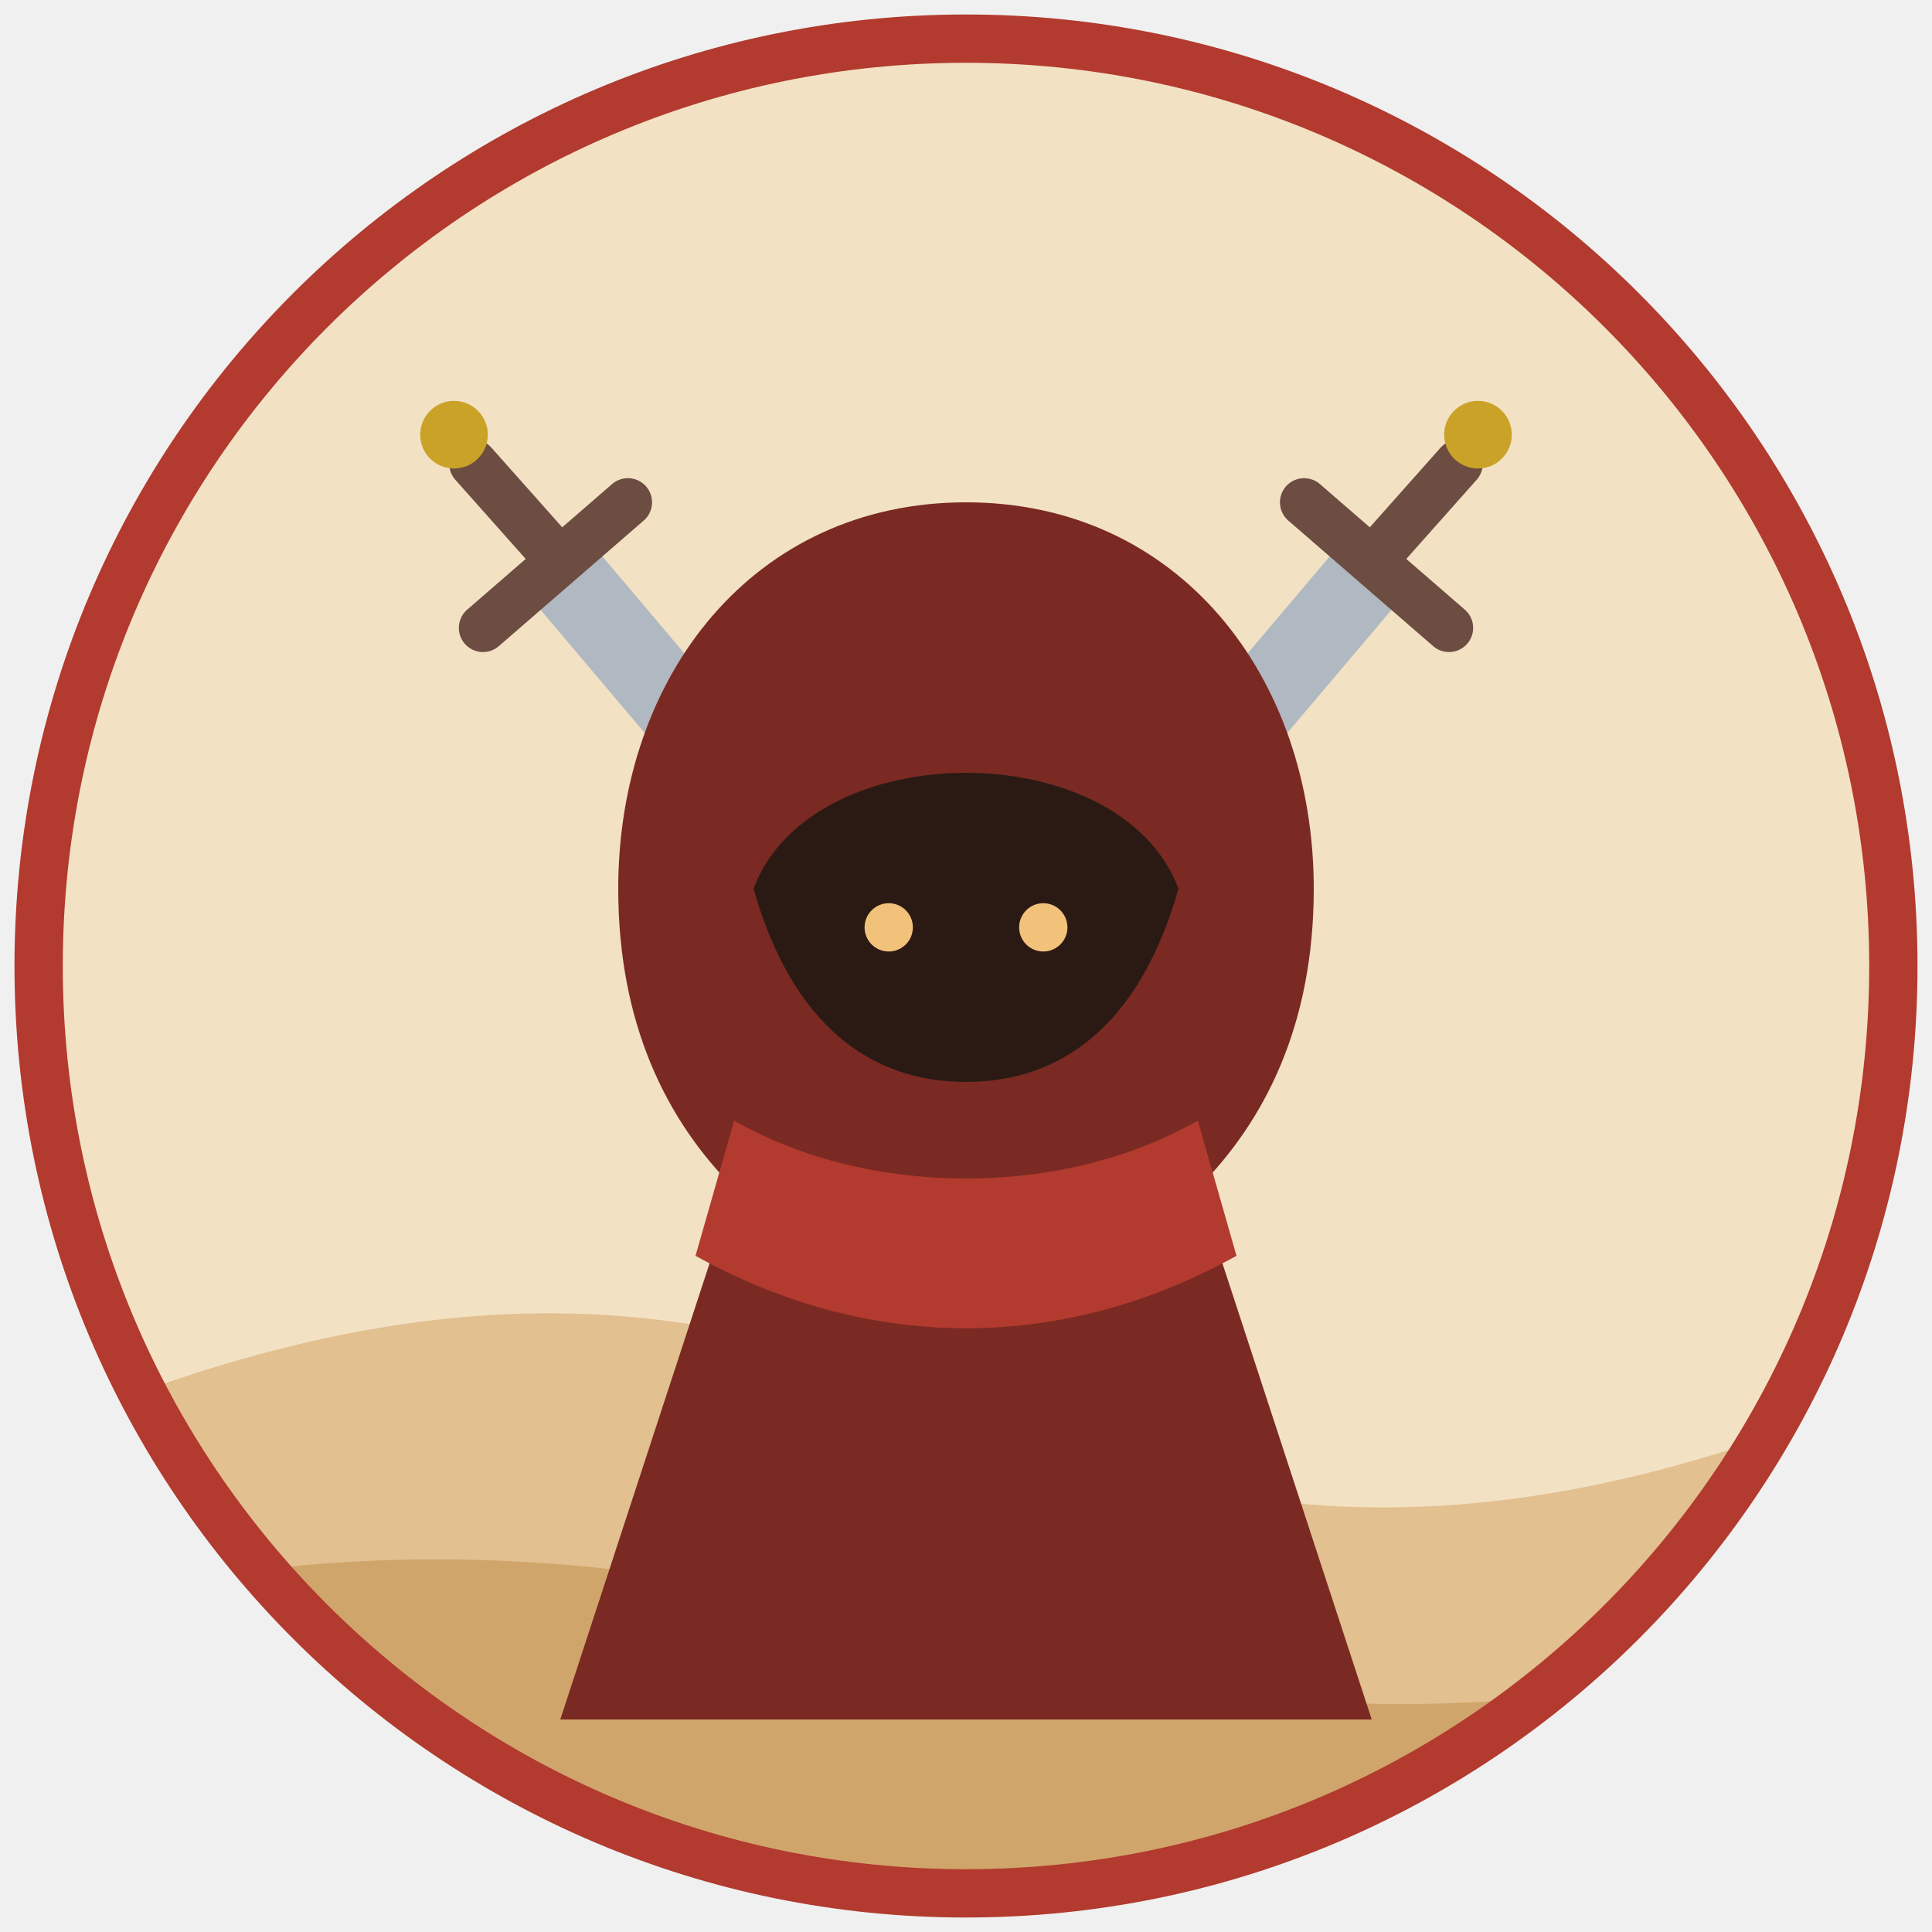
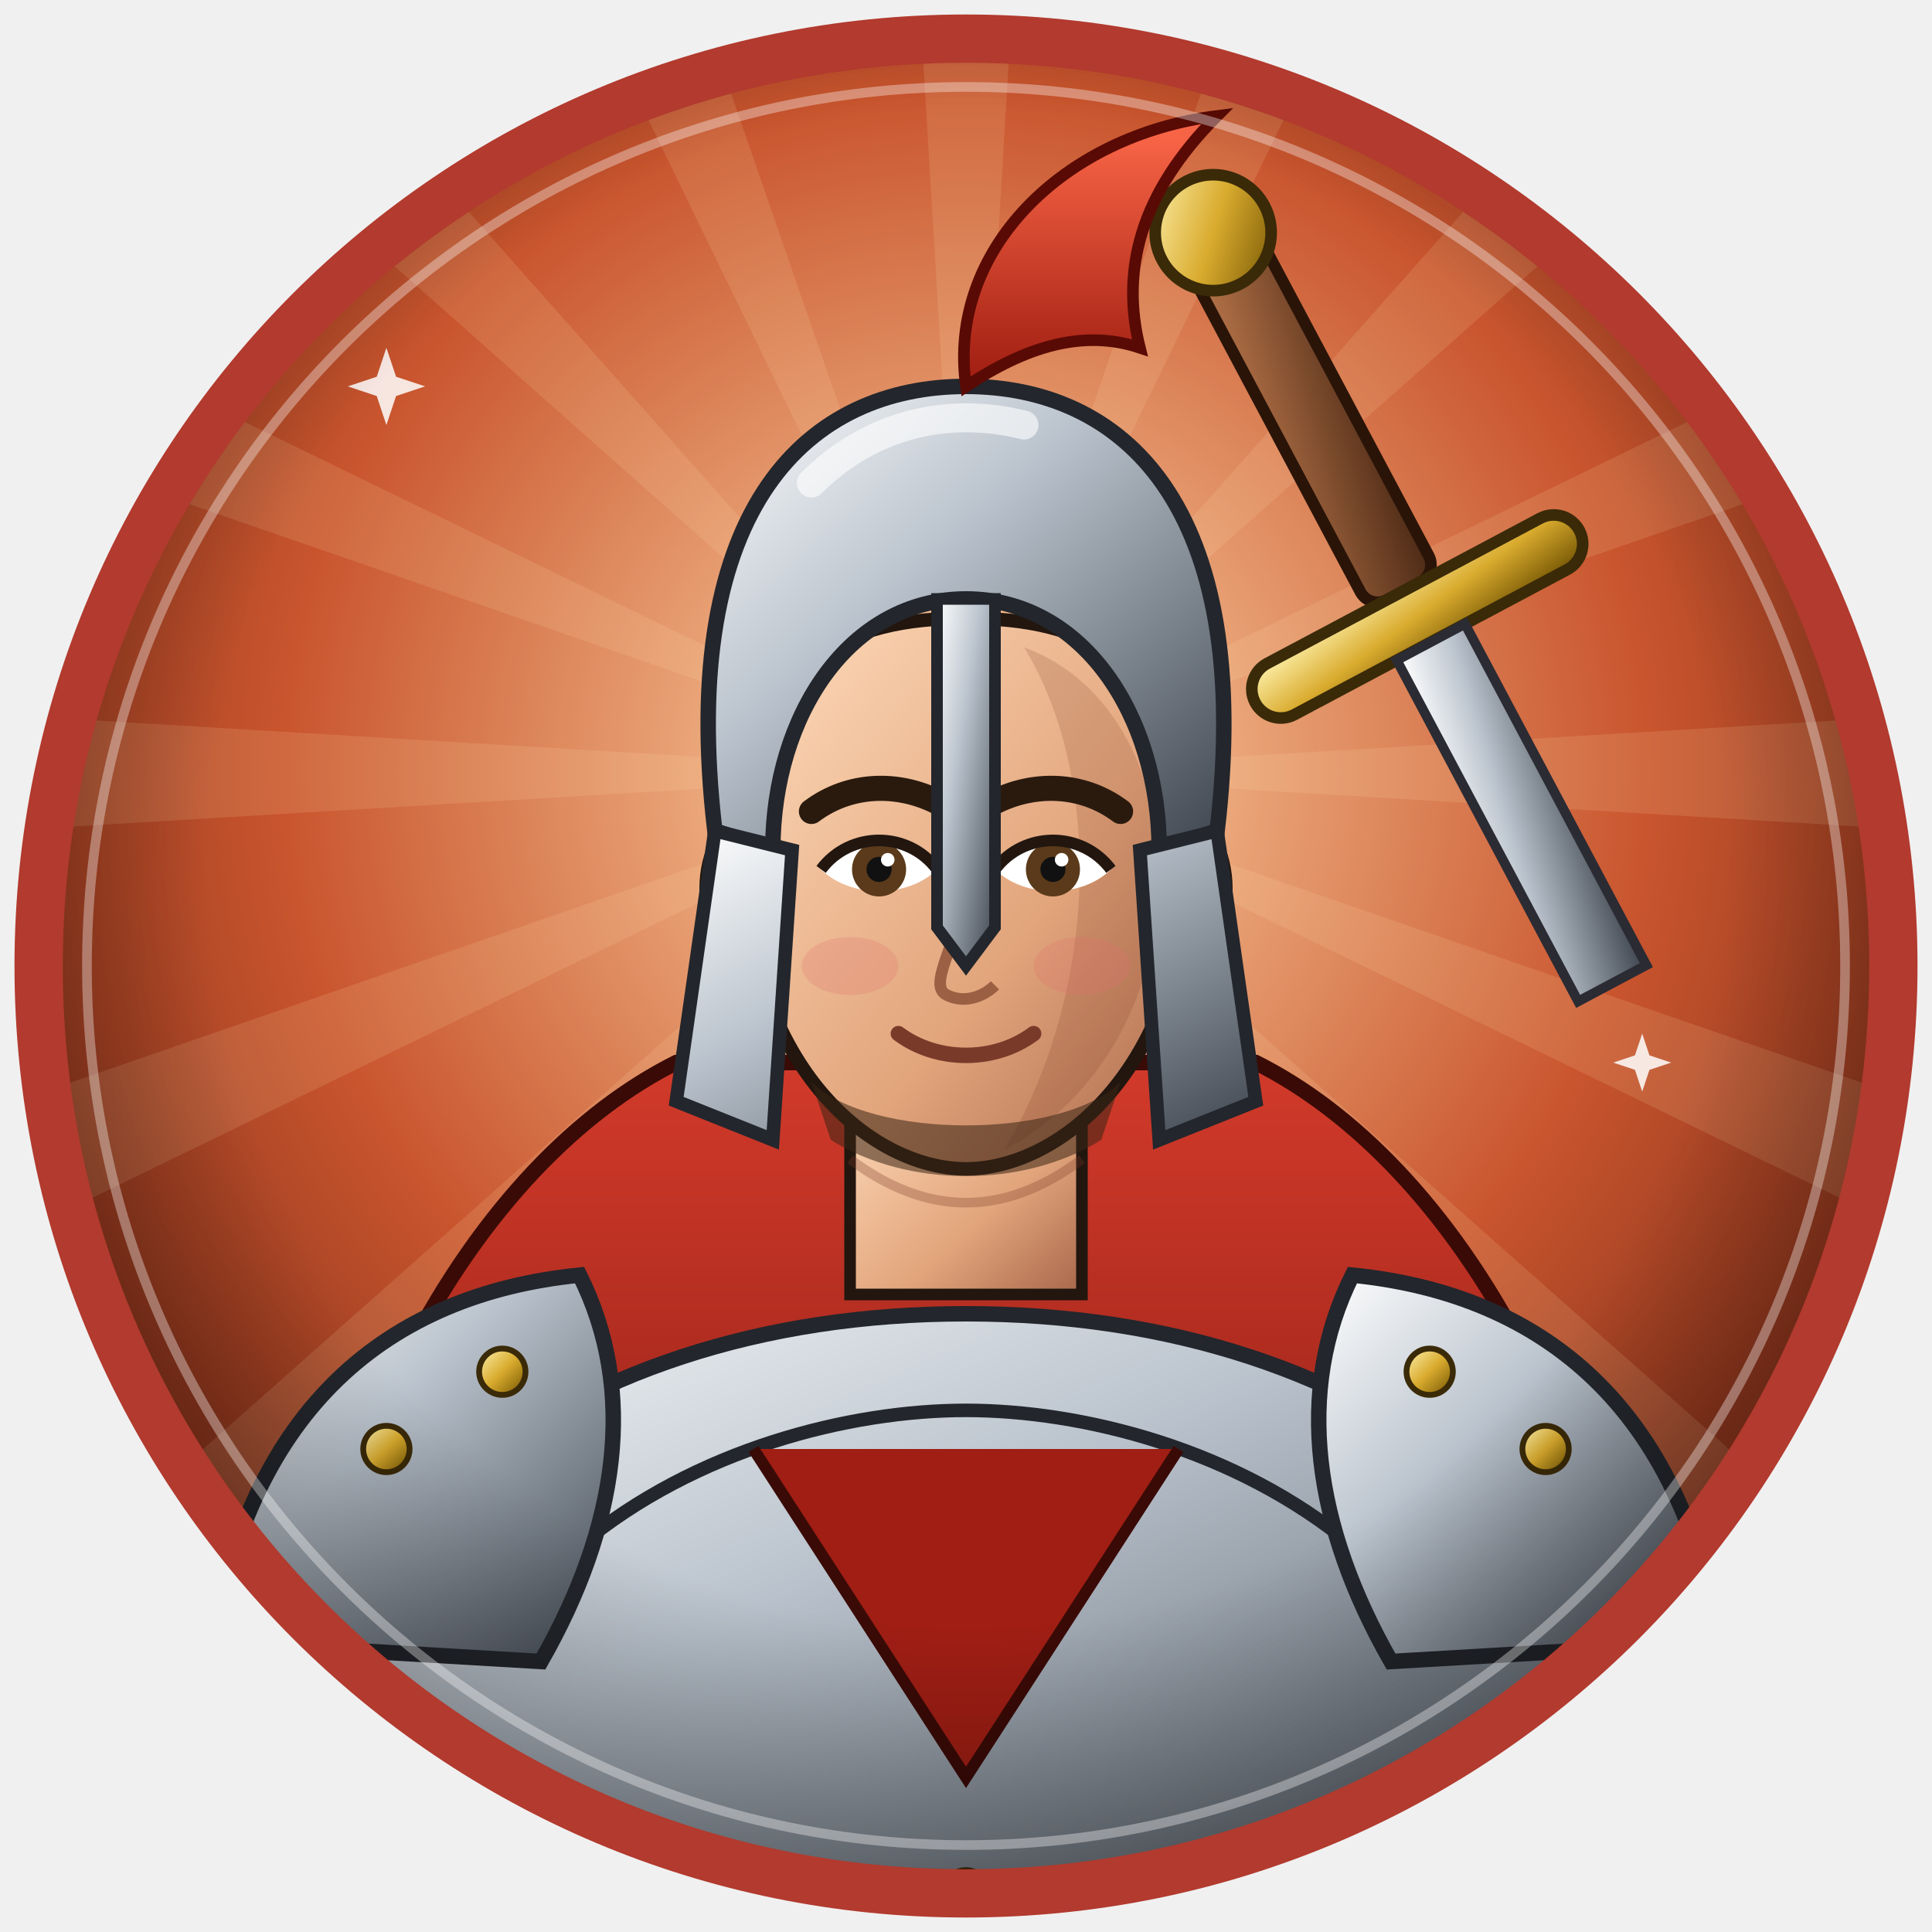
- <svg xmlns="http://www.w3.org/2000/svg" viewBox="0 0 200 200" role="img" aria-label="Wędrowiec Wydm">
+ <svg xmlns="http://www.w3.org/2000/svg" viewBox="0 0 200 200" role="img" aria-label="Wojownik">
  <defs>
    <clipPath id="round">
      <circle cx="100" cy="100" r="96" />
    </clipPath>
+     <radialGradient id="bg" cx="50%" cy="40%" r="70%">
+       <stop offset="0" stop-color="#ffd9a8" />
+       <stop offset=".5" stop-color="#c9552e" />
+       <stop offset="1" stop-color="#4a120a" />
+     </radialGradient>
+     <radialGradient id="halo" cx="50%" cy="50%" r="50%">
+       <stop offset="0" stop-color="#fff" stop-opacity=".8" />
+       <stop offset="1" stop-color="#fff" stop-opacity="0" />
+     </radialGradient>
+     <linearGradient id="skin" x1="0" y1="0" x2="1" y2="1">
+       <stop offset="0" stop-color="#ffdcbc" />
+       <stop offset=".6" stop-color="#e2a57c" />
+       <stop offset="1" stop-color="#a8664a" />
+     </linearGradient>
+     <linearGradient id="pale" x1="0" y1="0" x2="1" y2="1">
+       <stop offset="0" stop-color="#f6eef4" />
+       <stop offset=".6" stop-color="#d3c2d6" />
+       <stop offset="1" stop-color="#8f7a98" />
+     </linearGradient>
+     <linearGradient id="steel" x1="0" y1="0" x2="1" y2="1">
+       <stop offset="0" stop-color="#ffffff" />
+       <stop offset=".4" stop-color="#b9c2cc" />
+       <stop offset="1" stop-color="#3d444d" />
+     </linearGradient>
+     <linearGradient id="gold" x1="0" y1="0" x2="1" y2="1">
+       <stop offset="0" stop-color="#fff3b0" />
+       <stop offset=".5" stop-color="#d9ab2e" />
+       <stop offset="1" stop-color="#6e5000" />
+     </linearGradient>
+     <linearGradient id="brass" x1="0" y1="0" x2="1" y2="1">
+       <stop offset="0" stop-color="#ffe6a8" />
+       <stop offset=".5" stop-color="#c08a2e" />
+       <stop offset="1" stop-color="#5e3d08" />
+     </linearGradient>
+     <linearGradient id="leather" x1="0" y1="0" x2="1" y2="1">
+       <stop offset="0" stop-color="#b8754a" />
+       <stop offset="1" stop-color="#4a2814" />
+     </linearGradient>
+     <linearGradient id="wood" x1="0" y1="0" x2="1" y2="0">
+       <stop offset="0" stop-color="#d49a62" />
+       <stop offset="1" stop-color="#5e3418" />
+     </linearGradient>
+     <radialGradient id="vignette" cx="50%" cy="45%" r="60%">
+       <stop offset=".65" stop-color="#000" stop-opacity="0" />
+       <stop offset="1" stop-color="#000" stop-opacity=".5" />
+     </radialGradient>
+     <linearGradient id="cape" x1="0" y1="0" x2="0" y2="1">
+       <stop offset="0" stop-color="#d23a2a" />
+       <stop offset="1" stop-color="#6e120c" />
+     </linearGradient>
+     <linearGradient id="plume" x1="0" y1="0" x2="0" y2="1">
+       <stop offset="0" stop-color="#ff6a4a" />
+       <stop offset="1" stop-color="#9e1c10" />
+     </linearGradient>
  </defs>
-   <circle cx="100" cy="100" r="98" fill="#b23a2e" />
  <g clip-path="url(#round)">
-     <circle cx="100" cy="100" r="96" fill="#f3e1c4" />
-     <path d="M0 150c40-18 70-18 100-4s60 14 100-4v58H0z" fill="#e2c08f" />
-     <path d="M0 168c35-10 65-8 100 2s70 8 100-4v34H0z" fill="#d0a56c" />
-     <path d="M55 62l6-6 66 78-6 6z" fill="#b0b8c1" />
-     <path d="M145 62l-6-6-66 78 6 6z" fill="#b0b8c1" />
-     <g stroke="#6d4c41" stroke-width="5" stroke-linecap="round">
-       <path d="M50 65l15-13M150 65l-15-13" />
-       <path d="M57 57l-8-9M143 57l8-9" />
+     <rect width="200" height="200" fill="url(#bg)" />
+     <path d="M100 80L259.7 70.4L259.7 89.6Z" fill="#ffe0b0" opacity="0.14" />
+     <path d="M100 80L251.2 132.3L243.9 150Z" fill="#ffe0b0" opacity="0.14" />
+     <path d="M100 80L219.7 186.1L206.1 199.7Z" fill="#ffe0b0" opacity="0.14" />
+     <path d="M100 80L170 223.9L152.3 231.2Z" fill="#ffe0b0" opacity="0.14" />
+     <path d="M100 80L109.6 239.7L90.4 239.7Z" fill="#ffe0b0" opacity="0.14" />
+     <path d="M100 80L47.7 231.2L30 223.9Z" fill="#ffe0b0" opacity="0.14" />
+     <path d="M100 80L-6.1 199.7L-19.7 186.1Z" fill="#ffe0b0" opacity="0.14" />
+     <path d="M100 80L-43.9 150L-51.2 132.3Z" fill="#ffe0b0" opacity="0.14" />
+     <path d="M100 80L-59.7 89.6L-59.7 70.4Z" fill="#ffe0b0" opacity="0.14" />
+     <path d="M100 80L-51.2 27.7L-43.9 10Z" fill="#ffe0b0" opacity="0.14" />
+     <path d="M100 80L-19.7 -26.1L-6.1 -39.7Z" fill="#ffe0b0" opacity="0.14" />
+     <path d="M100 80L30 -63.9L47.7 -71.2Z" fill="#ffe0b0" opacity="0.14" />
+     <path d="M100 80L90.4 -79.7L109.6 -79.7Z" fill="#ffe0b0" opacity="0.14" />
+     <path d="M100 80L152.3 -71.2L170 -63.9Z" fill="#ffe0b0" opacity="0.14" />
+     <path d="M100 80L206.1 -39.7L219.7 -26.1Z" fill="#ffe0b0" opacity="0.14" />
+     <path d="M100 80L243.9 10L251.2 27.7Z" fill="#ffe0b0" opacity="0.14" />
+     <path d="M28 200C30 150 50 120 70 110l60 0c20 10 40 40 42 90z" fill="url(#cape)" stroke="#3a0a06" stroke-width="1.6" />
+     <g transform="rotate(-28 150 70)">
+       <rect x="146" y="20" width="8" height="40" rx="2" fill="url(#leather)" stroke="#2a1408" stroke-width="1.2" />
+       <path d="M134 60h32a3 3 0 0 1 0 6h-32a3 3 0 0 1 0-6z" fill="url(#gold)" stroke="#3a2a08" stroke-width="1.2" />
+       <circle cx="150" cy="18" r="6" fill="url(#gold)" stroke="#3a2a08" stroke-width="1.2" />
+       <path d="M146 66h8v40h-8z" fill="url(#steel)" stroke="#2b2b33" stroke-width="1" />
    </g>
-     <circle cx="47" cy="45" r="3.5" fill="#c9a227" />
-     <circle cx="153" cy="45" r="3.5" fill="#c9a227" />
-     <path d="M100 52c-22 0-36 18-36 40 0 14 5 24 12 31l-18 55h84l-18-55c7-7 12-17 12-31 0-22-14-40-36-40z" fill="#7a2a22" />
-     <path d="M78 92c6-16 38-16 44 0-4 14-12 20-22 20s-18-6-22-20z" fill="#2b1a14" />
-     <path d="M76 116c14 8 34 8 48 0l4 14c-18 10-38 10-56 0z" fill="#b23a2e" />
-     <circle cx="92" cy="96" r="2.5" fill="#f3c27a" />
-     <circle cx="108" cy="96" r="2.5" fill="#f3c27a" />
+     <path d="M22 204C26 160 58 136 100 136s74 24 78 68z" fill="url(#steel)" stroke="#23262c" stroke-width="1.6" />
+     <path d="M60 160c12-10 28-14 40-14s28 4 40 14" stroke="#23262c" stroke-width="1.4" fill="none" />
+     <path d="M78 150l22 34 22-34" fill="#a01e14" stroke="#3a0a06" stroke-width="1.2" />
+     <path d="M22 170c4-24 18-36 38-38 6 12 4 26-4 40z" fill="url(#steel)" stroke="#23262c" stroke-width="1.6" />
+     <path d="M178 170c-4-24-18-36-38-38-6 12-4 26 4 40z" fill="url(#steel)" stroke="#23262c" stroke-width="1.6" />
+     <circle cx="40" cy="150" r="2.4" fill="url(#gold)" stroke="#3a2a08" stroke-width=".6" />
+     <circle cx="52" cy="142" r="2.4" fill="url(#gold)" stroke="#3a2a08" stroke-width=".6" />
+     <circle cx="160" cy="150" r="2.4" fill="url(#gold)" stroke="#3a2a08" stroke-width=".6" />
+     <circle cx="148" cy="142" r="2.4" fill="url(#gold)" stroke="#3a2a08" stroke-width=".6" />
+     <circle cx="100" cy="196" r="2.4" fill="url(#gold)" stroke="#3a2a08" stroke-width=".6" />
+     <path d="M88 112h24v22H88z" fill="url(#skin)" stroke="#22160f" stroke-width="1.2" />
+     <path d="M88 120c8 6 16 6 24 0" stroke="#7a3a24" stroke-width="1" opacity=".3" fill="none" />
+     <ellipse cx="77" cy="92" rx="4" ry="7" fill="url(#skin)" stroke="#22160f" stroke-width="1.2" />
+     <ellipse cx="123" cy="92" rx="4" ry="7" fill="url(#skin)" stroke="#22160f" stroke-width="1.2" />
+     <path d="M77 88C77 110 90 121 100 121C110 121 123 110 123 88C123 68 112 64 100 64C88 64 77 68 77 88Z" fill="url(#skin)" stroke="#22160f" stroke-width="1.4" />
+     <path d="M106 67C125 74 125 108 104 119C114 102 114 80 106 67Z" fill="#7a3a24" opacity=".18" />
+     <ellipse cx="88" cy="100" rx="5" ry="3" fill="#e0706a" opacity=".25" />
+     <ellipse cx="112" cy="100" rx="5" ry="3" fill="#e0706a" opacity=".25" />
+     <path d="M85 90C88 86 94 86 97 90C94 93 88 93 85 90Z" fill="#fff" />
+     <circle cx="91" cy="90" r="2.8" fill="#5a3a1a" />
+     <circle cx="91" cy="90" r="1.3" fill="#111" />
+     <circle cx="91.9" cy="89" r=".7" fill="#fff" />
+     <path d="M85 90C88 86 94 86 97 90" stroke="#22160f" stroke-width="1.2" fill="none" />
+     <path d="M97 83C93 81 88 81 84 84" stroke="#2a1a0e" stroke-width="2.6" fill="none" stroke-linecap="round" />
+     <path d="M103 90C106 86 112 86 115 90C112 93 106 93 103 90Z" fill="#fff" />
+     <circle cx="109" cy="90" r="2.8" fill="#5a3a1a" />
+     <circle cx="109" cy="90" r="1.3" fill="#111" />
+     <circle cx="109.9" cy="89" r=".7" fill="#fff" />
+     <path d="M103 90C106 86 112 86 115 90" stroke="#22160f" stroke-width="1.2" fill="none" />
+     <path d="M103 83C107 81 112 81 116 84" stroke="#2a1a0e" stroke-width="2.6" fill="none" stroke-linecap="round" />
+     <path d="M100 92C99 98 96 102 98 103C100 104 102 103 103 102" stroke="#8a4f34" stroke-width="1.2" fill="none" opacity=".8" />
+     <path d="M93 107C97 110 103 110 107 107" stroke="#7a3a2a" stroke-width="1.6" fill="none" stroke-linecap="round" />
+     <path d="M84 112c6 6 26 6 32 0l-2 6c-8 5-20 5-28 0z" fill="#3a2414" opacity=".55" />
+     <path d="M74 86C70 52 84 40 100 40s30 12 26 46l-6 2c0-14-8-26-20-26s-20 12-20 26z" fill="url(#steel)" stroke="#23262c" stroke-width="1.6" />
+     <path d="M74 86l-4 28 10 4 2-30zM126 86l4 28-10 4-2-30z" fill="url(#steel)" stroke="#23262c" stroke-width="1.4" />
+     <path d="M97 62h6v34l-3 4-3-4z" fill="url(#steel)" stroke="#23262c" stroke-width="1.2" />
+     <path d="M100 40c-2-14 10-26 26-28-8 8-10 16-8 24-6-2-12 0-18 4z" fill="url(#plume)" stroke="#5a0a04" stroke-width="1.2" />
+     <path d="M84 50c6-6 14-8 22-6" stroke="#fff" stroke-width="3" opacity=".6" fill="none" stroke-linecap="round" />
+     <path d="M40 36L41.0 39.0L44 40L41.0 41.0L40 44L39.0 41.0L36 40L39.0 39.0Z" fill="#fff" opacity=".85" />
+     <path d="M170 107L170.75 109.25L173 110L170.75 110.75L170 113L169.25 110.75L167 110L169.25 109.25Z" fill="#fff" opacity=".85" />
+     <rect width="200" height="200" fill="url(#vignette)" />
  </g>
  <circle cx="100" cy="100" r="96" fill="none" stroke="#b23a2e" stroke-width="5" />
+   <circle cx="100" cy="100" r="91" fill="none" stroke="#fff" stroke-width="1" opacity=".35" />
</svg>
